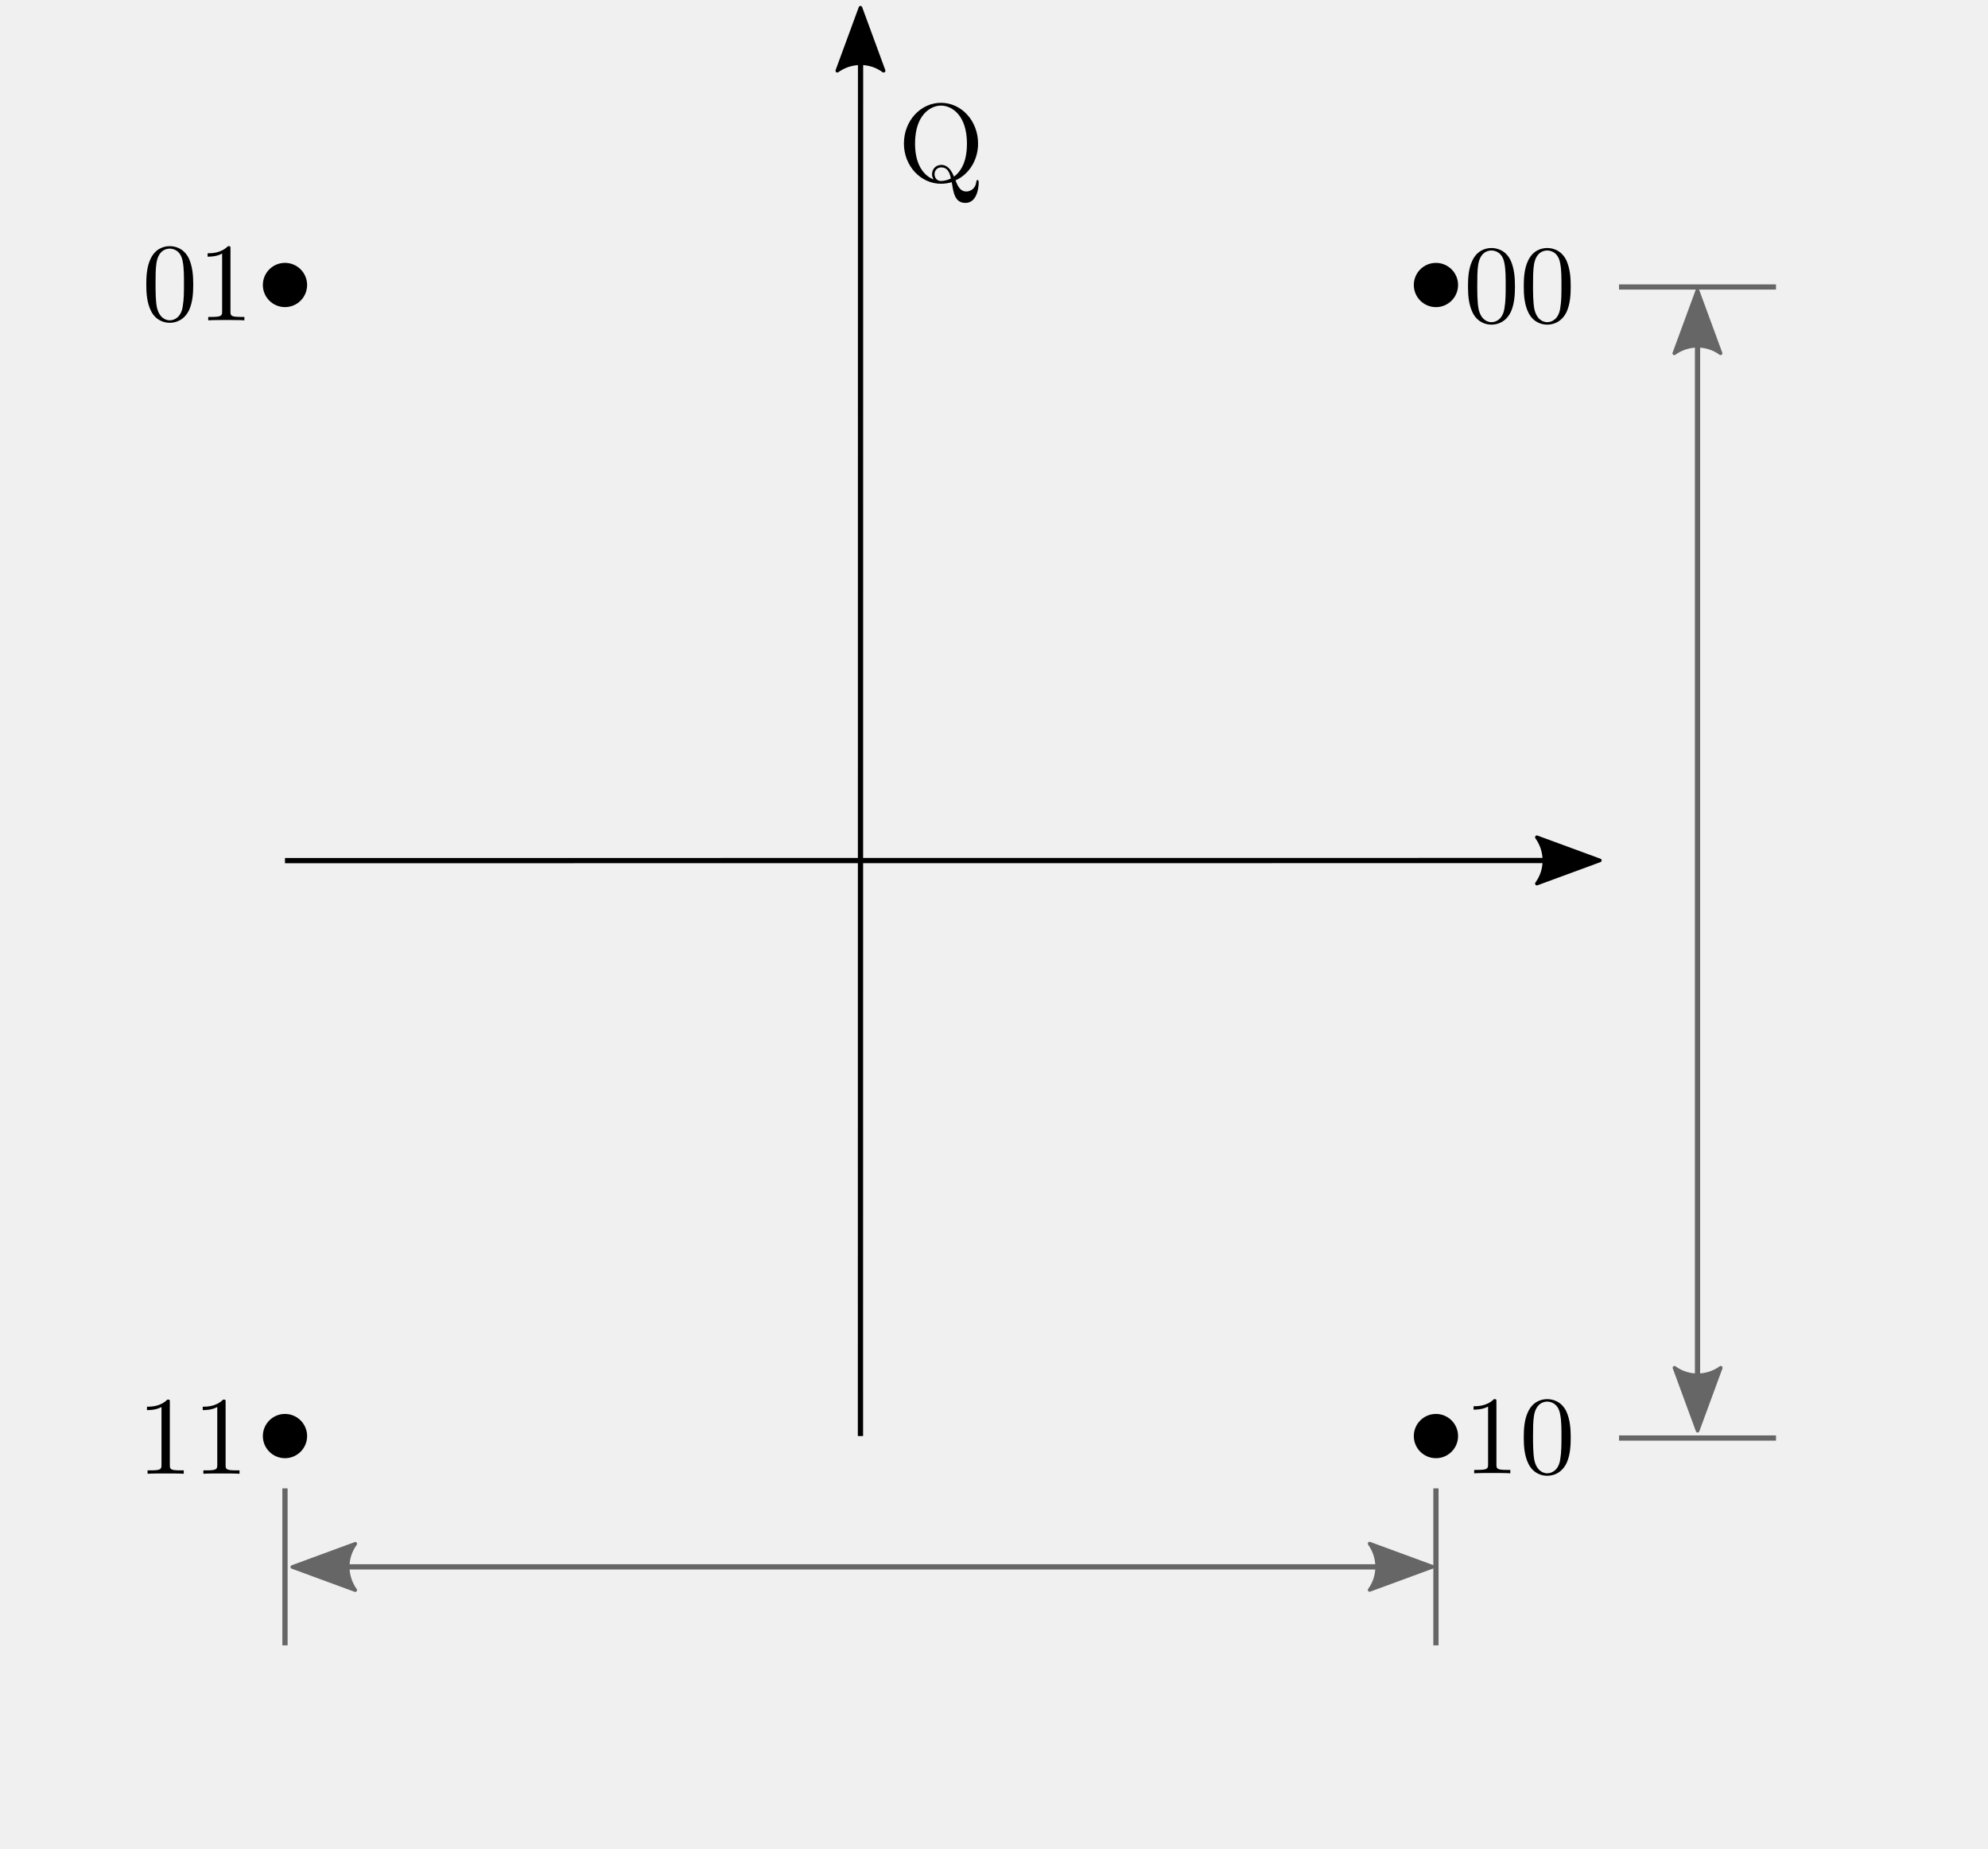
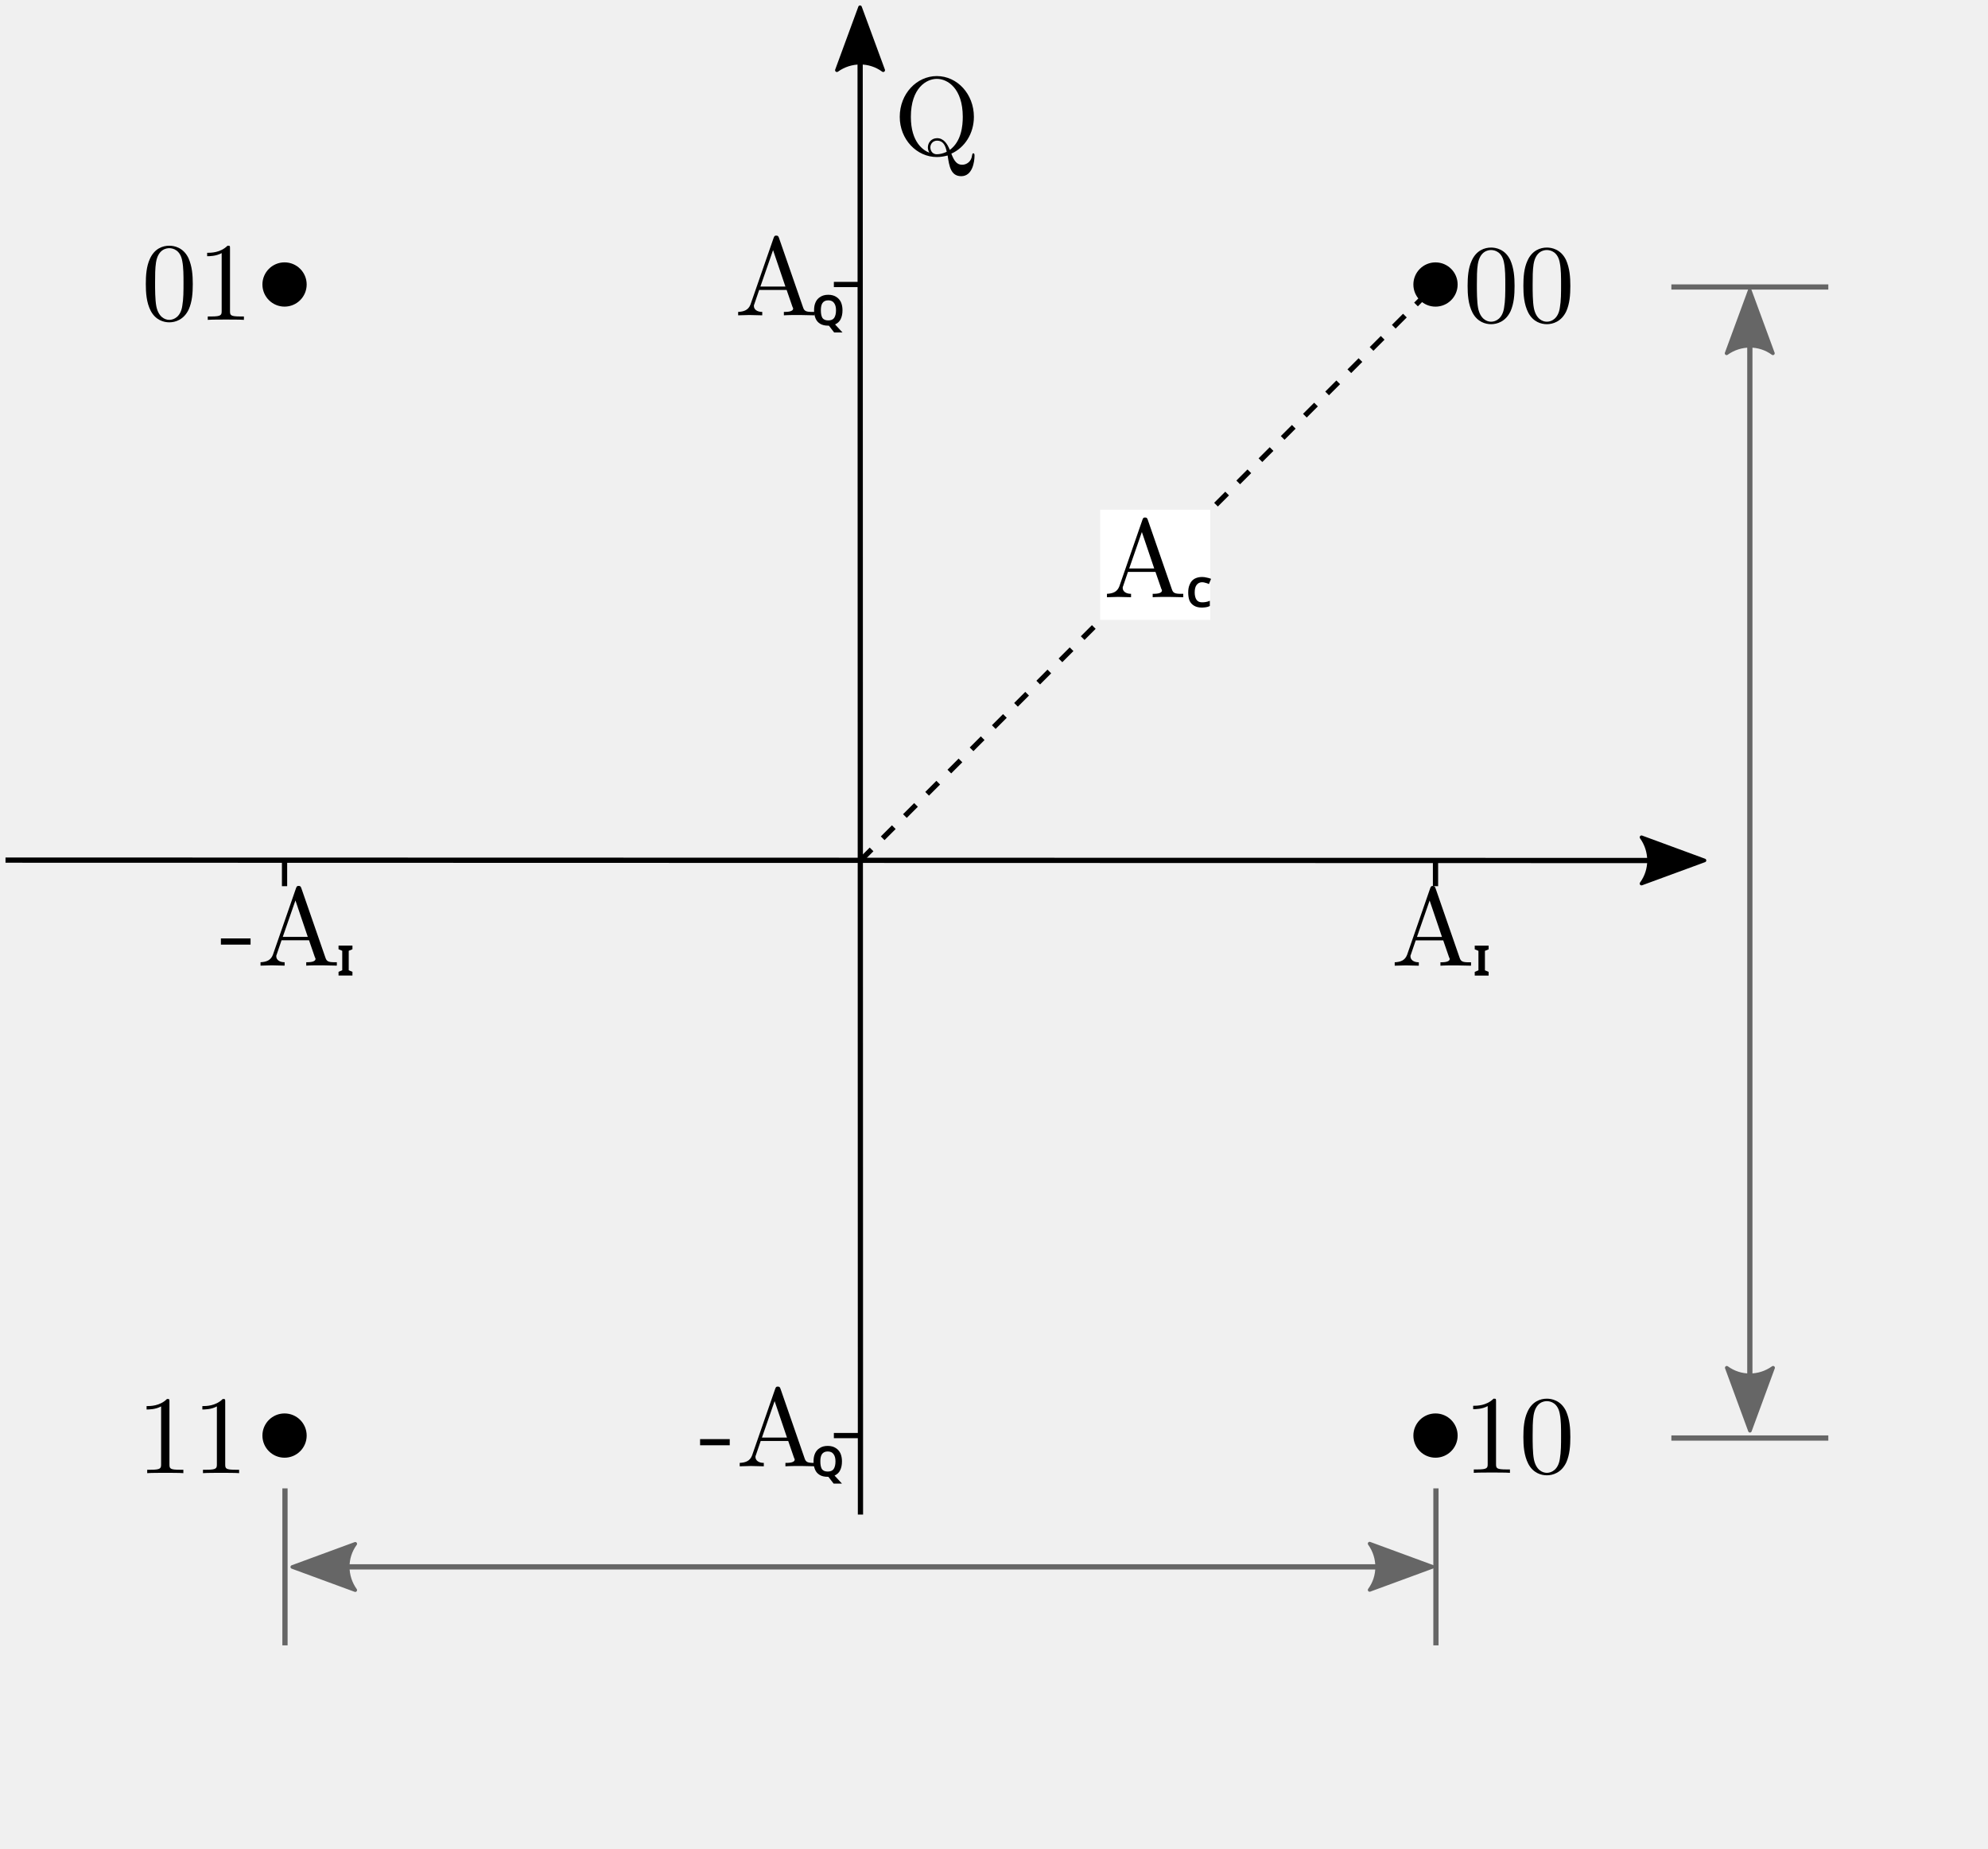
<svg xmlns="http://www.w3.org/2000/svg" width="100.54mm" height="93.462mm" viewBox="0 0 100.54 93.462" version="1.1" id="svg8">
  <defs id="defs2">
    <marker orient="auto" refY="0" refX="0" id="StopM" style="overflow:visible">
      <path id="path1748" d="M 0,5.65 V -5.65" style="fill:none;fill-opacity:0.75;fill-rule:evenodd;stroke:#000000;stroke-width:1pt;stroke-opacity:1" transform="scale(0.4)" />
    </marker>
    <marker orient="auto" refY="0" refX="0" id="Arrow2Lstart" style="overflow:visible">
      <path id="path957" style="fill:#666666;fill-opacity:1;fill-rule:evenodd;stroke:#666666;stroke-width:0.625;stroke-linejoin:round;stroke-opacity:1" d="M 8.719,4.034 -2.207,0.016 8.719,-4.002 c -1.745,2.372 -1.735,5.617 -6e-7,8.035 z" transform="matrix(1.1,0,0,1.1,1.1,0)" />
    </marker>
    <marker style="overflow:visible" id="marker1922" refX="0" refY="0" orient="auto">
      <path transform="matrix(-1.1,0,0,-1.1,-1.1,0)" d="M 8.719,4.034 -2.207,0.016 8.719,-4.002 c -1.745,2.372 -1.735,5.617 -6e-7,8.035 z" style="fill:#666666;fill-opacity:1;fill-rule:evenodd;stroke:#666666;stroke-width:0.625;stroke-linejoin:round;stroke-opacity:1" id="path1920" />
    </marker>
    <marker orient="auto" refY="0" refX="0" id="Arrow2Lend" style="overflow:visible">
      <path id="path960" style="fill:#000000;fill-opacity:1;fill-rule:evenodd;stroke:#000000;stroke-width:0.625;stroke-linejoin:round;stroke-opacity:1" d="M 8.719,4.034 -2.207,0.016 8.719,-4.002 c -1.745,2.372 -1.735,5.617 -6e-7,8.035 z" transform="matrix(-1.1,0,0,-1.1,-1.1,0)" />
-     </marker>
-     <marker orient="auto" refY="0" refX="0" id="Arrow2Lend-0" style="overflow:visible">
-       <path id="path960-5" style="fill:#000000;fill-opacity:1;fill-rule:evenodd;stroke:#000000;stroke-width:0.625;stroke-linejoin:round;stroke-opacity:1" d="M 8.719,4.034 -2.207,0.016 8.719,-4.002 c -1.745,2.372 -1.735,5.617 -6e-7,8.035 z" transform="matrix(-1.1,0,0,-1.1,-1.1,0)" />
    </marker>
    <marker orient="auto" refY="0" refX="0" id="StopM-3" style="overflow:visible">
      <path id="path1748-5" d="M 0,5.65 V -5.65" style="fill:none;fill-opacity:0.75;fill-rule:evenodd;stroke:#000000;stroke-width:1pt;stroke-opacity:1" transform="scale(0.4)" />
    </marker>
    <marker orient="auto" refY="0" refX="0" id="marker1924" style="overflow:visible">
      <path id="path1922" d="M 0,5.65 V -5.65" style="fill:none;fill-opacity:0.75;fill-rule:evenodd;stroke:#000000;stroke-width:1pt;stroke-opacity:1" transform="scale(0.4)" />
    </marker>
    <marker orient="auto" refY="0" refX="0" id="StopM-3-0" style="overflow:visible">
      <path id="path1748-5-7" d="M 0,5.65 V -5.65" style="fill:none;fill-opacity:0.75;fill-rule:evenodd;stroke:#000000;stroke-width:1pt;stroke-opacity:1" transform="scale(0.4)" />
    </marker>
    <marker orient="auto" refY="0" refX="0" id="marker8341" style="overflow:visible">
      <path id="path8339" d="M 0,5.65 V -5.65" style="fill:none;fill-opacity:0.75;fill-rule:evenodd;stroke:#000000;stroke-width:1pt;stroke-opacity:1" transform="scale(0.4)" />
    </marker>
    <marker orient="auto" refY="0" refX="0" id="StopM-4" style="overflow:visible">
      <path id="path1748-3" d="M 0,5.65 V -5.65" style="fill:none;fill-opacity:0.75;fill-rule:evenodd;stroke:#000000;stroke-width:1pt;stroke-opacity:1" transform="scale(0.4)" />
    </marker>
    <marker orient="auto" refY="0" refX="0" id="marker8348" style="overflow:visible">
      <path id="path8346" d="M 0,5.65 V -5.65" style="fill:none;fill-opacity:0.75;fill-rule:evenodd;stroke:#000000;stroke-width:1pt;stroke-opacity:1" transform="scale(0.4)" />
    </marker>
    <marker orient="auto" refY="0" refX="0" id="Arrow2Lstart-2" style="overflow:visible">
      <path id="path957-9" style="fill:#666666;fill-opacity:1;fill-rule:evenodd;stroke:#666666;stroke-width:0.625;stroke-linejoin:round;stroke-opacity:1" d="M 8.719,4.034 -2.207,0.016 8.719,-4.002 c -1.745,2.372 -1.735,5.617 -6e-7,8.035 z" transform="matrix(1.1,0,0,1.1,1.1,0)" />
    </marker>
    <marker style="overflow:visible" id="marker1922-6" refX="0" refY="0" orient="auto">
      <path transform="matrix(-1.1,0,0,-1.1,-1.1,0)" d="M 8.719,4.034 -2.207,0.016 8.719,-4.002 c -1.745,2.372 -1.735,5.617 -6e-7,8.035 z" style="fill:#666666;fill-opacity:1;fill-rule:evenodd;stroke:#666666;stroke-width:0.625;stroke-linejoin:round;stroke-opacity:1" id="path1920-3" />
    </marker>
+     <marker orient="auto" refY="0" refX="0" id="Arrow2Lend-4" style="overflow:visible">
+       <path id="path960-9" style="fill:#000000;fill-opacity:1;fill-rule:evenodd;stroke:#000000;stroke-width:0.625;stroke-linejoin:round;stroke-opacity:1" d="M 8.719,4.034 -2.207,0.016 8.719,-4.002 c -1.745,2.372 -1.735,5.617 -6e-7,8.035 z" transform="matrix(-1.1,0,0,-1.1,-1.1,0)" />
+     </marker>
+     <marker orient="auto" refY="0" refX="0" id="Arrow2Lend-0-3" style="overflow:visible">
+       <path id="path960-5-3" style="fill:#000000;fill-opacity:1;fill-rule:evenodd;stroke:#000000;stroke-width:0.625;stroke-linejoin:round;stroke-opacity:1" d="M 8.719,4.034 -2.207,0.016 8.719,-4.002 c -1.745,2.372 -1.735,5.617 -6e-7,8.035 z" transform="matrix(-1.1,0,0,-1.1,-1.1,0)" />
+     </marker>
+     <marker orient="auto" refY="0" refX="0" id="Arrow2Lend-40" style="overflow:visible">
+       <path id="path960-3" style="fill:#000000;fill-opacity:1;fill-rule:evenodd;stroke:#000000;stroke-width:0.625;stroke-linejoin:round;stroke-opacity:1" d="M 8.719,4.034 -2.207,0.016 8.719,-4.002 c -1.745,2.372 -1.735,5.617 -6e-7,8.035 z" transform="matrix(-1.1,0,0,-1.1,-1.1,0)" />
+     </marker>
+     <marker orient="auto" refY="0" refX="0" id="Arrow2Lend-0" style="overflow:visible">
+       <path id="path960-5" style="fill:#000000;fill-opacity:1;fill-rule:evenodd;stroke:#000000;stroke-width:0.625;stroke-linejoin:round;stroke-opacity:1" d="M 8.719,4.034 -2.207,0.016 8.719,-4.002 c -1.745,2.372 -1.735,5.617 -6e-7,8.035 z" transform="matrix(-1.1,0,0,-1.1,-1.1,0)" />
+     </marker>
  </defs>
  <g id="layer1" transform="translate(-54.37954,-97.37954)">
-     <g id="g1806" transform="translate(1.322916,1.4367316e-6)">
-       <path id="path935" d="m 67.469,140.9 c 22.049,-0.002 44.097,-0.003 66.146,-0.005" style="fill:none;stroke:#000000;stroke-width:0.265;stroke-linecap:butt;stroke-linejoin:miter;stroke-miterlimit:4;stroke-dasharray:none;stroke-opacity:1;marker-end:url(#Arrow2Lend)" />
-       <path id="path935-6" d="m 96.573,170 c 0.002,-23.959 0.003,-47.919 0.005,-71.877" style="fill:none;stroke:#000000;stroke-width:0.265;stroke-linecap:butt;stroke-linejoin:miter;stroke-miterlimit:4;stroke-dasharray:none;stroke-opacity:1;marker-end:url(#Arrow2Lend-0)" />
-     </g>
    <flowRoot xml:space="preserve" id="flowRoot1880" style="font-style:normal;font-variant:normal;font-weight:normal;font-stretch:normal;font-size:192px;line-height:1.25;font-family:Calibri;-inkscape-font-specification:'Calibri, Normal';font-variant-ligatures:normal;font-variant-caps:normal;font-variant-numeric:normal;font-feature-settings:normal;text-align:start;letter-spacing:0px;word-spacing:0px;writing-mode:lr-tb;text-anchor:start;fill:#000000;fill-opacity:1;stroke:none" transform="matrix(0.2645833,0,0,0.2645833,54.37954,97.37954)">
      <flowRegion id="flowRegion1882" style="font-style:normal;font-variant:normal;font-weight:normal;font-stretch:normal;font-size:192px;font-family:Calibri;-inkscape-font-specification:'Calibri, Normal';font-variant-ligatures:normal;font-variant-caps:normal;font-variant-numeric:normal;font-feature-settings:normal;text-align:start;writing-mode:lr-tb;text-anchor:start">
        <rect id="rect1884" width="190" height="390" x="-315.529" y="-65.529" style="font-style:normal;font-variant:normal;font-weight:normal;font-stretch:normal;font-size:192px;font-family:Calibri;-inkscape-font-specification:'Calibri, Normal';font-variant-ligatures:normal;font-variant-caps:normal;font-variant-numeric:normal;font-feature-settings:normal;text-align:start;writing-mode:lr-tb;text-anchor:start" />
      </flowRegion>
      <flowPara id="flowPara1888" />
    </flowRoot>
    <flowRoot xml:space="preserve" id="flowRoot1890" style="font-style:normal;font-weight:normal;font-size:40px;line-height:1.25;font-family:sans-serif;letter-spacing:0px;word-spacing:0px;fill:#000000;fill-opacity:0;stroke:none" transform="matrix(0.2645833,0,0,0.2645833,54.37954,97.37954)">
      <flowRegion id="flowRegion1892" style="fill:#000000;fill-opacity:0">
        <rect id="rect1894" width="140" height="160" x="-265.529" y="-105.529" style="fill:#000000;fill-opacity:0" />
      </flowRegion>
      <flowPara id="flowPara1896" />
    </flowRoot>
-     <path style="fill:#666666;stroke:#666666;stroke-width:0.265px;stroke-linecap:butt;stroke-linejoin:miter;stroke-opacity:1;marker-start:url(#Arrow2Lstart);marker-end:url(#marker1922)" d="m 140.229,112.413 c 0,18.989 0,37.977 0,56.966" id="path1910" />
-     <flowRoot xml:space="preserve" id="flowRoot2178" style="font-style:normal;font-variant:normal;font-weight:normal;font-stretch:normal;font-size:26.667px;line-height:1.25;font-family:'Cambria Math';-inkscape-font-specification:'Cambria Math, Normal';font-variant-ligatures:normal;font-variant-caps:normal;font-variant-numeric:normal;font-feature-settings:normal;text-align:start;letter-spacing:0px;word-spacing:0px;writing-mode:lr-tb;text-anchor:start;fill:#000000;fill-opacity:1;stroke:none" transform="matrix(0.2645833,0,0,0.2645833,51.30037,97.67268)">
+     <path style="fill:#666666;stroke:#666666;stroke-width:0.265px;stroke-linecap:butt;stroke-linejoin:miter;stroke-opacity:1;marker-start:url(#Arrow2Lstart);marker-end:url(#marker1922)" d="m 142.875,112.413 c 0,18.989 0,37.977 0,56.966" id="path1910" />
+     <flowRoot xml:space="preserve" id="flowRoot2178" style="font-style:normal;font-variant:normal;font-weight:normal;font-stretch:normal;font-size:26.667px;line-height:1.25;font-family:'Cambria Math';-inkscape-font-specification:'Cambria Math, Normal';font-variant-ligatures:normal;font-variant-caps:normal;font-variant-numeric:normal;font-feature-settings:normal;text-align:start;letter-spacing:0px;word-spacing:0px;writing-mode:lr-tb;text-anchor:start;fill:#000000;fill-opacity:1;stroke:none" transform="matrix(0.2645833,0,0,0.2645833,53.9462,97.67269)">
      <flowRegion id="flowRegion2180" style="font-style:normal;font-variant:normal;font-weight:normal;font-stretch:normal;font-size:26.667px;font-family:'Cambria Math';-inkscape-font-specification:'Cambria Math, Normal';font-variant-ligatures:normal;font-variant-caps:normal;font-variant-numeric:normal;font-feature-settings:normal;text-align:start;writing-mode:lr-tb;text-anchor:start">
        <rect id="rect2182" width="60" height="50" x="344.471" y="144.471" style="font-style:normal;font-variant:normal;font-weight:normal;font-stretch:normal;font-size:26.667px;font-family:'Cambria Math';-inkscape-font-specification:'Cambria Math, Normal';font-variant-ligatures:normal;font-variant-caps:normal;font-variant-numeric:normal;font-feature-settings:normal;text-align:start;writing-mode:lr-tb;text-anchor:start" />
      </flowRegion>
      <flowPara id="flowPara2184" style="font-style:normal;font-variant:normal;font-weight:normal;font-stretch:normal;font-size:26.667px;font-family:'Cambria Math';-inkscape-font-specification:'Cambria Math, Normal';font-variant-ligatures:normal;font-variant-caps:normal;font-variant-numeric:normal;font-feature-settings:normal;text-align:start;writing-mode:lr-tb;text-anchor:start">2A</flowPara>
    </flowRoot>
-     <path style="fill:#666666;stroke:#666666;stroke-width:0.265;stroke-linecap:butt;stroke-linejoin:miter;stroke-miterlimit:4;stroke-dasharray:none;stroke-opacity:1" d="m 136.26,111.892 c 2.646,0 5.292,1e-5 7.938,1e-5" id="path1548" />
-     <path style="fill:#666666;stroke:#666666;stroke-width:0.265;stroke-linecap:butt;stroke-linejoin:miter;stroke-miterlimit:4;stroke-dasharray:none;stroke-opacity:1" d="m 136.26,170.1 c 2.646,0 5.292,1e-5 7.938,1e-5" id="path1548-9" />
-     <circle style="fill:#000000;fill-opacity:1;fill-rule:nonzero;stroke:none;stroke-width:0.149;stroke-linecap:butt;stroke-linejoin:round;stroke-miterlimit:4;stroke-dasharray:none;stroke-opacity:1;paint-order:markers fill stroke" id="path1753-6" cx="127" cy="111.792" r="1.119" />
-     <circle style="fill:#000000;fill-opacity:1;fill-rule:nonzero;stroke:none;stroke-width:0.149;stroke-linecap:butt;stroke-linejoin:round;stroke-miterlimit:4;stroke-dasharray:none;stroke-opacity:1;paint-order:markers fill stroke" id="path1753-7" cx="127" cy="170" r="1.119" />
-     <circle r="1.119" cy="111.791" cx="68.792" id="path1753" style="fill:#000000;fill-opacity:1;fill-rule:nonzero;stroke:none;stroke-width:0.149;stroke-linecap:butt;stroke-linejoin:round;stroke-miterlimit:4;stroke-dasharray:none;stroke-opacity:1;paint-order:markers fill stroke" />
-     <circle r="1.119" cy="170" cx="68.792" id="path1753-9" style="fill:#000000;fill-opacity:1;fill-rule:nonzero;stroke:none;stroke-width:0.149;stroke-linecap:butt;stroke-linejoin:round;stroke-miterlimit:4;stroke-dasharray:none;stroke-opacity:1;paint-order:markers fill stroke" />
-     <text xml:space="preserve" style="font-style:normal;font-variant:normal;font-weight:normal;font-stretch:normal;font-size:5.644px;line-height:1.25;font-family:'Cambria Math';-inkscape-font-specification:'Cambria Math, Normal';font-variant-ligatures:normal;font-variant-caps:normal;font-variant-numeric:normal;font-feature-settings:normal;text-align:start;letter-spacing:0px;word-spacing:0px;writing-mode:lr-tb;text-anchor:start;fill:#000000;fill-opacity:1;stroke:none;stroke-width:0.265" x="61.557" y="113.578" id="text1834">
-       <tspan id="tspan1832" x="61.557" y="113.578" style="font-style:normal;font-variant:normal;font-weight:normal;font-stretch:normal;font-size:5.644px;font-family:'Cambria Math';-inkscape-font-specification:'Cambria Math, Normal';font-variant-ligatures:normal;font-variant-caps:normal;font-variant-numeric:normal;font-feature-settings:normal;text-align:start;writing-mode:lr-tb;text-anchor:start;stroke-width:0.265">01</tspan>
-     </text>
-     <text xml:space="preserve" style="font-style:normal;font-variant:normal;font-weight:normal;font-stretch:normal;font-size:5.644px;line-height:1.25;font-family:'Cambria Math';-inkscape-font-specification:'Cambria Math, Normal';font-variant-ligatures:normal;font-variant-caps:normal;font-variant-numeric:normal;font-feature-settings:normal;text-align:start;letter-spacing:0px;word-spacing:0px;writing-mode:lr-tb;text-anchor:start;fill:#000000;fill-opacity:1;stroke:none;stroke-width:0.265" x="128.403" y="113.673" id="text1834-3">
-       <tspan id="tspan1832-6" x="128.403" y="113.673" style="font-style:normal;font-variant:normal;font-weight:normal;font-stretch:normal;font-size:5.644px;font-family:'Cambria Math';-inkscape-font-specification:'Cambria Math, Normal';font-variant-ligatures:normal;font-variant-caps:normal;font-variant-numeric:normal;font-feature-settings:normal;text-align:start;writing-mode:lr-tb;text-anchor:start;stroke-width:0.265">00</tspan>
-     </text>
-     <text xml:space="preserve" style="font-style:normal;font-variant:normal;font-weight:normal;font-stretch:normal;font-size:5.644px;line-height:1.25;font-family:'Cambria Math';-inkscape-font-specification:'Cambria Math, Normal';font-variant-ligatures:normal;font-variant-caps:normal;font-variant-numeric:normal;font-feature-settings:normal;text-align:start;letter-spacing:0px;word-spacing:0px;writing-mode:lr-tb;text-anchor:start;fill:#000000;fill-opacity:1;stroke:none;stroke-width:0.265" x="61.314" y="171.903" id="text1834-7">
-       <tspan id="tspan1832-4" x="61.314" y="171.903" style="font-style:normal;font-variant:normal;font-weight:normal;font-stretch:normal;font-size:5.644px;font-family:'Cambria Math';-inkscape-font-specification:'Cambria Math, Normal';font-variant-ligatures:normal;font-variant-caps:normal;font-variant-numeric:normal;font-feature-settings:normal;text-align:start;writing-mode:lr-tb;text-anchor:start;stroke-width:0.265">11</tspan>
-     </text>
-     <text xml:space="preserve" style="font-style:normal;font-variant:normal;font-weight:normal;font-stretch:normal;font-size:5.644px;line-height:1.25;font-family:'Cambria Math';-inkscape-font-specification:'Cambria Math, Normal';font-variant-ligatures:normal;font-variant-caps:normal;font-variant-numeric:normal;font-feature-settings:normal;text-align:start;letter-spacing:0px;word-spacing:0px;writing-mode:lr-tb;text-anchor:start;fill:#000000;fill-opacity:1;stroke:none;stroke-width:0.265" x="128.403" y="171.881" id="text1834-9">
-       <tspan id="tspan1832-8" x="128.403" y="171.881" style="font-style:normal;font-variant:normal;font-weight:normal;font-stretch:normal;font-size:5.644px;font-family:'Cambria Math';-inkscape-font-specification:'Cambria Math, Normal';font-variant-ligatures:normal;font-variant-caps:normal;font-variant-numeric:normal;font-feature-settings:normal;text-align:start;writing-mode:lr-tb;text-anchor:start;stroke-width:0.265">10</tspan>
-     </text>
-     <flowRoot xml:space="preserve" id="flowRoot870" style="font-style:normal;font-variant:normal;font-weight:normal;font-stretch:normal;font-size:21.333px;line-height:1.25;font-family:'Cambria Math';-inkscape-font-specification:'Cambria Math, Normal';font-variant-ligatures:normal;font-variant-caps:normal;font-variant-numeric:normal;font-feature-settings:normal;text-align:start;letter-spacing:0px;word-spacing:0px;writing-mode:lr-tb;text-anchor:start;fill:#000000;fill-opacity:1;stroke:none" transform="matrix(0.2645833,0,0,0.2645833,37.40467,113.6922)">
-       <flowRegion id="flowRegion872" style="font-style:normal;font-variant:normal;font-weight:normal;font-stretch:normal;font-size:21.333px;font-family:'Cambria Math';-inkscape-font-specification:'Cambria Math, Normal';font-variant-ligatures:normal;font-variant-caps:normal;font-variant-numeric:normal;font-feature-settings:normal;text-align:start;writing-mode:lr-tb;text-anchor:start">
-         <rect id="rect874" width="85" height="65" x="329.471" y="104.471" style="font-style:normal;font-variant:normal;font-weight:normal;font-stretch:normal;font-size:21.333px;font-family:'Cambria Math';-inkscape-font-specification:'Cambria Math, Normal';font-variant-ligatures:normal;font-variant-caps:normal;font-variant-numeric:normal;font-feature-settings:normal;text-align:start;writing-mode:lr-tb;text-anchor:start" />
-       </flowRegion>
-       <flowPara id="flowPara876" style="font-style:normal;font-variant:normal;font-weight:normal;font-stretch:normal;font-size:21.333px;font-family:'Cambria Math';-inkscape-font-specification:'Cambria Math, Normal';font-variant-ligatures:normal;font-variant-caps:normal;font-variant-numeric:normal;font-feature-settings:normal;text-align:start;writing-mode:lr-tb;text-anchor:start">I</flowPara>
-     </flowRoot>
+     <path style="fill:#666666;stroke:#666666;stroke-width:0.265;stroke-linecap:butt;stroke-linejoin:miter;stroke-miterlimit:4;stroke-dasharray:none;stroke-opacity:1" d="m 138.906,111.892 c 2.646,0 5.292,1e-5 7.938,1e-5" id="path1548" />
+     <path style="fill:#666666;stroke:#666666;stroke-width:0.265;stroke-linecap:butt;stroke-linejoin:miter;stroke-miterlimit:4;stroke-dasharray:none;stroke-opacity:1" d="m 138.906,170.1 c 2.646,0 5.292,1e-5 7.938,1e-5" id="path1548-9" />
    <path style="fill:#666666;stroke:#666666;stroke-width:0.265px;stroke-linecap:butt;stroke-linejoin:miter;stroke-opacity:1;marker-start:url(#Arrow2Lstart-2);marker-end:url(#marker1922-6)" d="m 126.479,176.615 c -18.989,0 -37.977,0 -56.966,0" id="path1910-2" />
    <flowRoot xml:space="preserve" id="flowRoot2178-5" style="font-style:normal;font-variant:normal;font-weight:normal;font-stretch:normal;font-size:26.667px;line-height:1.25;font-family:'Cambria Math';-inkscape-font-specification:'Cambria Math, Normal';font-variant-ligatures:normal;font-variant-caps:normal;font-variant-numeric:normal;font-feature-settings:normal;text-align:start;letter-spacing:0px;word-spacing:0px;writing-mode:lr-tb;text-anchor:start;fill:#000000;fill-opacity:1;stroke:none" transform="matrix(0.2645833,0,0,0.2645833,2.401324,138.009)">
      <flowRegion id="flowRegion2180-4" style="font-style:normal;font-variant:normal;font-weight:normal;font-stretch:normal;font-size:26.667px;font-family:'Cambria Math';-inkscape-font-specification:'Cambria Math, Normal';font-variant-ligatures:normal;font-variant-caps:normal;font-variant-numeric:normal;font-feature-settings:normal;text-align:start;writing-mode:lr-tb;text-anchor:start;fill:#000000">
        <rect id="rect2182-1" width="60" height="50" x="344.471" y="144.471" style="font-style:normal;font-variant:normal;font-weight:normal;font-stretch:normal;font-size:26.667px;font-family:'Cambria Math';-inkscape-font-specification:'Cambria Math, Normal';font-variant-ligatures:normal;font-variant-caps:normal;font-variant-numeric:normal;font-feature-settings:normal;text-align:start;writing-mode:lr-tb;text-anchor:start;fill:#000000" />
      </flowRegion>
      <flowPara id="flowPara2184-1" style="font-style:normal;font-variant:normal;font-weight:normal;font-stretch:normal;font-size:26.667px;font-family:'Cambria Math';-inkscape-font-specification:'Cambria Math, Normal';font-variant-ligatures:normal;font-variant-caps:normal;font-variant-numeric:normal;font-feature-settings:normal;text-align:start;writing-mode:lr-tb;text-anchor:start;fill:#000000">2A</flowPara>
    </flowRoot>
    <path style="fill:#666666;stroke:#666666;stroke-width:0.265;stroke-linecap:butt;stroke-linejoin:miter;stroke-miterlimit:4;stroke-dasharray:none;stroke-opacity:1" d="m 127,172.646 c 0,2.646 -1e-5,5.292 -1e-5,7.938" id="path1548-1" />
    <path style="fill:#666666;stroke:#666666;stroke-width:0.265;stroke-linecap:butt;stroke-linejoin:miter;stroke-miterlimit:4;stroke-dasharray:none;stroke-opacity:1" d="m 68.792,172.646 c -3e-6,2.646 -7e-6,5.292 -1e-5,7.938" id="path1548-9-9" />
-     <text xml:space="preserve" style="font-style:normal;font-variant:normal;font-weight:normal;font-stretch:normal;font-size:5.644px;line-height:1.25;font-family:'Cambria Math';-inkscape-font-specification:'Cambria Math, Normal';font-variant-ligatures:normal;font-variant-caps:normal;font-variant-numeric:normal;font-feature-settings:normal;text-align:start;letter-spacing:0px;word-spacing:0px;writing-mode:lr-tb;text-anchor:start;fill:#000000;fill-opacity:1;stroke:none;stroke-width:0.265" x="99.782" y="106.544" id="text868">
-       <tspan id="tspan866" x="99.782" y="106.544" style="font-style:normal;font-variant:normal;font-weight:normal;font-stretch:normal;font-size:5.644px;font-family:'Cambria Math';-inkscape-font-specification:'Cambria Math, Normal';font-variant-ligatures:normal;font-variant-caps:normal;font-variant-numeric:normal;font-feature-settings:normal;text-align:start;writing-mode:lr-tb;text-anchor:start;stroke-width:0.265">Q</tspan>
+     <g id="g1806" transform="translate(1.301074,-0.02539872)">
+       <path id="path935" d="m 53.357,140.9 c 28.524,0.007 57.048,0.014 85.571,0.021" style="fill:none;stroke:#000000;stroke-width:0.265;stroke-linecap:butt;stroke-linejoin:miter;stroke-miterlimit:4;stroke-dasharray:none;stroke-opacity:1;marker-end:url(#Arrow2Lend-40)" />
+       <path id="path935-6" d="m 96.595,173.994 c -0.006,-25.291 -0.011,-50.581 -0.017,-75.872" style="fill:none;stroke:#000000;stroke-width:0.265;stroke-linecap:butt;stroke-linejoin:miter;stroke-miterlimit:4;stroke-dasharray:none;stroke-opacity:1;marker-end:url(#Arrow2Lend-0)" />
+     </g>
+     <circle style="fill:#000000;fill-opacity:1;fill-rule:nonzero;stroke:none;stroke-width:0.149;stroke-linecap:butt;stroke-linejoin:round;stroke-miterlimit:4;stroke-dasharray:none;stroke-opacity:1;paint-order:markers fill stroke" id="path1753-6" cx="126.978" cy="111.767" r="1.119" />
+     <circle style="fill:#000000;fill-opacity:1;fill-rule:nonzero;stroke:none;stroke-width:0.149;stroke-linecap:butt;stroke-linejoin:round;stroke-miterlimit:4;stroke-dasharray:none;stroke-opacity:1;paint-order:markers fill stroke" id="path1753-7" cx="126.978" cy="169.975" r="1.119" />
+     <circle r="1.119" cy="111.766" cx="68.77" id="path1753" style="fill:#000000;fill-opacity:1;fill-rule:nonzero;stroke:none;stroke-width:0.149;stroke-linecap:butt;stroke-linejoin:round;stroke-miterlimit:4;stroke-dasharray:none;stroke-opacity:1;paint-order:markers fill stroke" />
+     <circle r="1.119" cy="169.975" cx="68.77" id="path1753-9" style="fill:#000000;fill-opacity:1;fill-rule:nonzero;stroke:none;stroke-width:0.149;stroke-linecap:butt;stroke-linejoin:round;stroke-miterlimit:4;stroke-dasharray:none;stroke-opacity:1;paint-order:markers fill stroke" />
+     <text xml:space="preserve" style="font-style:normal;font-variant:normal;font-weight:normal;font-stretch:normal;font-size:5.644px;line-height:1.25;font-family:'Cambria Math';-inkscape-font-specification:'Cambria Math, Normal';font-variant-ligatures:normal;font-variant-caps:normal;font-variant-numeric:normal;font-feature-settings:normal;text-align:start;letter-spacing:0px;word-spacing:0px;writing-mode:lr-tb;text-anchor:start;fill:#000000;fill-opacity:1;stroke:none;stroke-width:0.265" x="61.536" y="113.553" id="text1834">
+       <tspan id="tspan1832" x="61.536" y="113.553" style="font-style:normal;font-variant:normal;font-weight:normal;font-stretch:normal;font-size:5.644px;font-family:'Cambria Math';-inkscape-font-specification:'Cambria Math, Normal';font-variant-ligatures:normal;font-variant-caps:normal;font-variant-numeric:normal;font-feature-settings:normal;text-align:start;writing-mode:lr-tb;text-anchor:start;stroke-width:0.265">01</tspan>
    </text>
+     <text xml:space="preserve" style="font-style:normal;font-variant:normal;font-weight:normal;font-stretch:normal;font-size:5.644px;line-height:1.25;font-family:'Cambria Math';-inkscape-font-specification:'Cambria Math, Normal';font-variant-ligatures:normal;font-variant-caps:normal;font-variant-numeric:normal;font-feature-settings:normal;text-align:start;letter-spacing:0px;word-spacing:0px;writing-mode:lr-tb;text-anchor:start;fill:#000000;fill-opacity:1;stroke:none;stroke-width:0.265" x="128.381" y="113.648" id="text1834-3">
+       <tspan id="tspan1832-6" x="128.381" y="113.648" style="font-style:normal;font-variant:normal;font-weight:normal;font-stretch:normal;font-size:5.644px;font-family:'Cambria Math';-inkscape-font-specification:'Cambria Math, Normal';font-variant-ligatures:normal;font-variant-caps:normal;font-variant-numeric:normal;font-feature-settings:normal;text-align:start;writing-mode:lr-tb;text-anchor:start;stroke-width:0.265">00</tspan>
+     </text>
+     <text xml:space="preserve" style="font-style:normal;font-variant:normal;font-weight:normal;font-stretch:normal;font-size:5.644px;line-height:1.25;font-family:'Cambria Math';-inkscape-font-specification:'Cambria Math, Normal';font-variant-ligatures:normal;font-variant-caps:normal;font-variant-numeric:normal;font-feature-settings:normal;text-align:start;letter-spacing:0px;word-spacing:0px;writing-mode:lr-tb;text-anchor:start;fill:#000000;fill-opacity:1;stroke:none;stroke-width:0.265" x="61.292" y="171.878" id="text1834-7">
+       <tspan id="tspan1832-4" x="61.292" y="171.878" style="font-style:normal;font-variant:normal;font-weight:normal;font-stretch:normal;font-size:5.644px;font-family:'Cambria Math';-inkscape-font-specification:'Cambria Math, Normal';font-variant-ligatures:normal;font-variant-caps:normal;font-variant-numeric:normal;font-feature-settings:normal;text-align:start;writing-mode:lr-tb;text-anchor:start;stroke-width:0.265">11</tspan>
+     </text>
+     <text xml:space="preserve" style="font-style:normal;font-variant:normal;font-weight:normal;font-stretch:normal;font-size:5.644px;line-height:1.25;font-family:'Cambria Math';-inkscape-font-specification:'Cambria Math, Normal';font-variant-ligatures:normal;font-variant-caps:normal;font-variant-numeric:normal;font-feature-settings:normal;text-align:start;letter-spacing:0px;word-spacing:0px;writing-mode:lr-tb;text-anchor:start;fill:#000000;fill-opacity:1;stroke:none;stroke-width:0.265" x="128.381" y="171.856" id="text1834-9">
+       <tspan id="tspan1832-8" x="128.381" y="171.856" style="font-style:normal;font-variant:normal;font-weight:normal;font-stretch:normal;font-size:5.644px;font-family:'Cambria Math';-inkscape-font-specification:'Cambria Math, Normal';font-variant-ligatures:normal;font-variant-caps:normal;font-variant-numeric:normal;font-feature-settings:normal;text-align:start;writing-mode:lr-tb;text-anchor:start;stroke-width:0.265">10</tspan>
+     </text>
+     <text xml:space="preserve" style="font-style:normal;font-variant:normal;font-weight:normal;font-stretch:normal;font-size:5.644px;line-height:1.25;font-family:'Cambria Math';-inkscape-font-specification:'Cambria Math, Normal';font-variant-ligatures:normal;font-variant-caps:normal;font-variant-numeric:normal;font-feature-settings:normal;text-align:start;letter-spacing:0px;word-spacing:0px;writing-mode:lr-tb;text-anchor:start;fill:#000000;fill-opacity:1;stroke:none;stroke-width:0.265" x="99.571" y="105.192" id="text868">
+       <tspan id="tspan866" x="99.571" y="105.192" style="font-style:normal;font-variant:normal;font-weight:normal;font-stretch:normal;font-size:5.644px;font-family:'Cambria Math';-inkscape-font-specification:'Cambria Math, Normal';font-variant-ligatures:normal;font-variant-caps:normal;font-variant-numeric:normal;font-feature-settings:normal;text-align:start;writing-mode:lr-tb;text-anchor:start;stroke-width:0.265">Q</tspan>
+     </text>
+     <flowRoot xml:space="preserve" id="flowRoot870" style="font-style:normal;font-variant:normal;font-weight:normal;font-stretch:normal;font-size:21.333px;line-height:1.25;font-family:'Cambria Math';-inkscape-font-specification:'Cambria Math, Normal';font-variant-ligatures:normal;font-variant-caps:normal;font-variant-numeric:normal;font-feature-settings:normal;text-align:start;letter-spacing:0px;word-spacing:0px;writing-mode:lr-tb;text-anchor:start;fill:#000000;fill-opacity:1;stroke:none" transform="matrix(0.2645833,0,0,0.2645833,48.34413,112.7221)">
+       <flowRegion id="flowRegion872" style="font-style:normal;font-variant:normal;font-weight:normal;font-stretch:normal;font-size:21.333px;font-family:'Cambria Math';-inkscape-font-specification:'Cambria Math, Normal';font-variant-ligatures:normal;font-variant-caps:normal;font-variant-numeric:normal;font-feature-settings:normal;text-align:start;writing-mode:lr-tb;text-anchor:start">
+         <rect id="rect874" width="85" height="65" x="329.471" y="104.471" style="font-style:normal;font-variant:normal;font-weight:normal;font-stretch:normal;font-size:21.333px;font-family:'Cambria Math';-inkscape-font-specification:'Cambria Math, Normal';font-variant-ligatures:normal;font-variant-caps:normal;font-variant-numeric:normal;font-feature-settings:normal;text-align:start;writing-mode:lr-tb;text-anchor:start" />
+       </flowRegion>
+       <flowPara id="flowPara876" style="font-style:normal;font-variant:normal;font-weight:normal;font-stretch:normal;font-size:21.333px;font-family:'Cambria Math';-inkscape-font-specification:'Cambria Math, Normal';font-variant-ligatures:normal;font-variant-caps:normal;font-variant-numeric:normal;font-feature-settings:normal;text-align:start;writing-mode:lr-tb;text-anchor:start">I</flowPara>
+     </flowRoot>
+     <path style="fill:none;stroke:#000000;stroke-width:0.265px;stroke-linecap:butt;stroke-linejoin:miter;stroke-opacity:1" d="m 126.978,140.87 v 1.323 0 0" id="path886-7" />
+     <g id="g914-7" transform="translate(-6.366215,1.852449)">
+       <g id="g1021-3" transform="translate(-1.0646481e-8,-0.2716704)">
+         <text xml:space="preserve" style="font-style:normal;font-variant:normal;font-weight:normal;font-stretch:normal;font-size:5.644px;line-height:1.25;font-family:'Cambria Math';-inkscape-font-specification:'Cambria Math, Normal';font-variant-ligatures:normal;font-variant-caps:normal;font-variant-numeric:normal;font-feature-settings:normal;text-align:start;letter-spacing:0px;word-spacing:0px;writing-mode:lr-tb;text-anchor:start;fill:#000000;fill-opacity:1;stroke:none;stroke-width:0.265" x="131.093" y="144.629" id="text1834-3-3-0">
+           <tspan id="tspan1832-6-1-4" x="131.093" y="144.629" style="font-style:normal;font-variant:normal;font-weight:normal;font-stretch:normal;font-size:5.644px;font-family:'Cambria Math';-inkscape-font-specification:'Cambria Math, Normal';font-variant-ligatures:normal;font-variant-caps:normal;font-variant-numeric:normal;font-feature-settings:normal;text-align:start;writing-mode:lr-tb;text-anchor:start;stroke-width:0.265">A</tspan>
+         </text>
+         <text xml:space="preserve" style="font-style:normal;font-variant:normal;font-weight:bold;font-stretch:normal;font-size:2.117px;line-height:1.25;font-family:Calibri;-inkscape-font-specification:'Calibri, Bold';font-variant-ligatures:normal;font-variant-caps:normal;font-variant-numeric:normal;font-feature-settings:normal;text-align:start;letter-spacing:0px;word-spacing:0px;writing-mode:lr-tb;text-anchor:start;fill:#000000;fill-opacity:1;stroke:none;stroke-width:0.265" x="135.266" y="145.131" id="text908-1">
+           <tspan id="tspan906-0" x="135.266" y="145.131" style="font-style:normal;font-variant:normal;font-weight:bold;font-stretch:normal;font-size:2.117px;font-family:Calibri;-inkscape-font-specification:'Calibri, Bold';font-variant-ligatures:normal;font-variant-caps:normal;font-variant-numeric:normal;font-feature-settings:normal;text-align:start;writing-mode:lr-tb;text-anchor:start;stroke-width:0.265">I</tspan>
+         </text>
+         <path style="fill:none;stroke:#000000;stroke-width:0.265;stroke-linecap:butt;stroke-linejoin:miter;stroke-miterlimit:4;stroke-dasharray:0.795, 0.795;stroke-dashoffset:0;stroke-opacity:1" d="m 104.262,139.315 28.986,-29.01 0.071,-0.095" id="path1027-9" />
+         <g id="g1069-8" transform="translate(-5.826375,-9.606137)">
+           <rect style="fill:#ffffff;fill-opacity:1;fill-rule:nonzero;stroke:none;stroke-width:0.423;stroke-linecap:square;stroke-linejoin:miter;stroke-miterlimit:4;stroke-dasharray:1.268, 1.268;stroke-dashoffset:0;stroke-opacity:0.92;paint-order:markers fill stroke" id="rect1079-2" width="5.57" height="5.57" x="122.21" y="131.182" ry="1.546" rx="0" />
+           <g style="fill:#000000;fill-opacity:1" transform="translate(2.527241,11.75408)" id="g1057-9">
+             <text xml:space="preserve" style="font-style:normal;font-variant:normal;font-weight:normal;font-stretch:normal;font-size:5.644px;line-height:1.25;font-family:'Cambria Math';-inkscape-font-specification:'Cambria Math, Normal';font-variant-ligatures:normal;font-variant-caps:normal;font-variant-numeric:normal;font-feature-settings:normal;text-align:start;letter-spacing:0px;word-spacing:0px;writing-mode:lr-tb;text-anchor:start;fill:#000000;fill-opacity:1;stroke:none;stroke-width:0.265" x="119.838" y="123.855" id="text1834-3-3-3-4">
+               <tspan id="tspan1832-6-1-1-8" x="119.838" y="123.855" style="font-style:normal;font-variant:normal;font-weight:normal;font-stretch:normal;font-size:5.644px;font-family:'Cambria Math';-inkscape-font-specification:'Cambria Math, Normal';font-variant-ligatures:normal;font-variant-caps:normal;font-variant-numeric:normal;font-feature-settings:normal;text-align:start;writing-mode:lr-tb;text-anchor:start;fill:#000000;fill-opacity:1;stroke-width:0.265">A</tspan>
+             </text>
+             <text xml:space="preserve" style="font-style:normal;font-variant:normal;font-weight:bold;font-stretch:normal;font-size:2.117px;line-height:1.25;font-family:Calibri;-inkscape-font-specification:'Calibri, Bold';font-variant-ligatures:normal;font-variant-caps:normal;font-variant-numeric:normal;font-feature-settings:normal;text-align:start;letter-spacing:0px;word-spacing:0px;writing-mode:lr-tb;text-anchor:start;fill:#000000;fill-opacity:1;stroke:none;stroke-width:0.265" x="124.01" y="124.356" id="text908-0-3">
+               <tspan id="tspan906-4-9" x="124.01" y="124.356" style="font-style:normal;font-variant:normal;font-weight:bold;font-stretch:normal;font-size:2.117px;font-family:Calibri;-inkscape-font-specification:'Calibri, Bold';font-variant-ligatures:normal;font-variant-caps:normal;font-variant-numeric:normal;font-feature-settings:normal;text-align:start;writing-mode:lr-tb;text-anchor:start;fill:#000000;fill-opacity:1;stroke-width:0.265">C</tspan>
+             </text>
+           </g>
+         </g>
+       </g>
+     </g>
+     <path style="fill:none;stroke:#000000;stroke-width:0.265px;stroke-linecap:butt;stroke-linejoin:miter;stroke-opacity:1" d="M 97.874,111.766 H 96.551" id="path916-1" />
+     <path style="fill:none;stroke:#000000;stroke-width:0.265px;stroke-linecap:butt;stroke-linejoin:miter;stroke-opacity:1" d="M 97.874,169.975 H 96.551" id="path918-9" />
+     <path style="fill:none;stroke:#000000;stroke-width:0.265px;stroke-linecap:butt;stroke-linejoin:miter;stroke-opacity:1" d="m 68.77,140.87 v 1.323" id="path928-0" />
+     <g id="g914-0-4" transform="translate(-8.777368,49.89605)">
+       <g id="g1005-0">
+         <text xml:space="preserve" style="font-style:normal;font-variant:normal;font-weight:normal;font-stretch:normal;font-size:5.644px;line-height:1.25;font-family:'Cambria Math';-inkscape-font-specification:'Cambria Math, Normal';font-variant-ligatures:normal;font-variant-caps:normal;font-variant-numeric:normal;font-feature-settings:normal;text-align:start;letter-spacing:0px;word-spacing:0px;writing-mode:lr-tb;text-anchor:start;fill:#000000;fill-opacity:1;stroke:none;stroke-width:0.265" x="98.499" y="121.634" id="text1834-3-3-1-3">
+           <tspan id="tspan1832-6-1-8-0" x="98.499" y="121.634" style="font-style:normal;font-variant:normal;font-weight:normal;font-stretch:normal;font-size:5.644px;font-family:'Cambria Math';-inkscape-font-specification:'Cambria Math, Normal';font-variant-ligatures:normal;font-variant-caps:normal;font-variant-numeric:normal;font-feature-settings:normal;text-align:start;writing-mode:lr-tb;text-anchor:start;stroke-width:0.265">-A</tspan>
+         </text>
+         <text xml:space="preserve" style="font-style:normal;font-variant:normal;font-weight:bold;font-stretch:normal;font-size:2.117px;line-height:1.25;font-family:Calibri;-inkscape-font-specification:'Calibri, Bold';font-variant-ligatures:normal;font-variant-caps:normal;font-variant-numeric:normal;font-feature-settings:normal;text-align:start;letter-spacing:0px;word-spacing:0px;writing-mode:lr-tb;text-anchor:start;fill:#000000;fill-opacity:1;stroke:none;stroke-width:0.265" x="104.177" y="122.148" id="text908-5-0">
+           <tspan id="tspan906-7-5" x="104.177" y="122.148" style="font-style:normal;font-variant:normal;font-weight:bold;font-stretch:normal;font-size:2.117px;font-family:Calibri;-inkscape-font-specification:'Calibri, Bold';font-variant-ligatures:normal;font-variant-caps:normal;font-variant-numeric:normal;font-feature-settings:normal;text-align:start;writing-mode:lr-tb;text-anchor:start;stroke-width:0.265">Q</tspan>
+         </text>
+       </g>
+     </g>
+     <g id="g914-4-3" transform="translate(-30.60455,-25.58095)">
+       <g id="g1015-8" transform="translate(3.260045,-8.72693)">
+         <text xml:space="preserve" style="font-style:normal;font-variant:normal;font-weight:normal;font-stretch:normal;font-size:5.644px;line-height:1.25;font-family:'Cambria Math';-inkscape-font-specification:'Cambria Math, Normal';font-variant-ligatures:normal;font-variant-caps:normal;font-variant-numeric:normal;font-feature-settings:normal;text-align:start;letter-spacing:0px;word-spacing:0px;writing-mode:lr-tb;text-anchor:start;fill:#000000;fill-opacity:1;stroke:none;stroke-width:0.265" x="118.867" y="147.629" id="text1834-3-3-8-7">
+           <tspan id="tspan1832-6-1-3-3" x="118.867" y="147.629" style="font-style:normal;font-variant:normal;font-weight:normal;font-stretch:normal;font-size:5.644px;font-family:'Cambria Math';-inkscape-font-specification:'Cambria Math, Normal';font-variant-ligatures:normal;font-variant-caps:normal;font-variant-numeric:normal;font-feature-settings:normal;text-align:start;writing-mode:lr-tb;text-anchor:start;stroke-width:0.265">A</tspan>
+         </text>
+         <text xml:space="preserve" style="font-style:normal;font-variant:normal;font-weight:bold;font-stretch:normal;font-size:2.117px;line-height:1.25;font-family:Calibri;-inkscape-font-specification:'Calibri, Bold';font-variant-ligatures:normal;font-variant-caps:normal;font-variant-numeric:normal;font-feature-settings:normal;text-align:start;letter-spacing:0px;word-spacing:0px;writing-mode:lr-tb;text-anchor:start;fill:#000000;fill-opacity:1;stroke:none;stroke-width:0.265" x="122.77" y="148.144" id="text908-4-0">
+           <tspan id="tspan906-3-6" x="122.77" y="148.144" style="font-style:normal;font-variant:normal;font-weight:bold;font-stretch:normal;font-size:2.117px;font-family:Calibri;-inkscape-font-specification:'Calibri, Bold';font-variant-ligatures:normal;font-variant-caps:normal;font-variant-numeric:normal;font-feature-settings:normal;text-align:start;writing-mode:lr-tb;text-anchor:start;stroke-width:0.265">Q</tspan>
+         </text>
+       </g>
+     </g>
+     <g id="g914-2-6" transform="translate(-61.25151,4.675863)">
+       <g id="g999-4" transform="translate(4.603611,-4.996428)">
+         <text xml:space="preserve" style="font-style:normal;font-variant:normal;font-weight:normal;font-stretch:normal;font-size:5.644px;line-height:1.25;font-family:'Cambria Math';-inkscape-font-specification:'Cambria Math, Normal';font-variant-ligatures:normal;font-variant-caps:normal;font-variant-numeric:normal;font-feature-settings:normal;text-align:start;letter-spacing:0px;word-spacing:0px;writing-mode:lr-tb;text-anchor:start;fill:#000000;fill-opacity:1;stroke:none;stroke-width:0.265" x="122.138" y="146.532" id="text1834-3-3-10-2">
+           <tspan id="tspan1832-6-1-0-6" x="122.138" y="146.532" style="font-style:normal;font-variant:normal;font-weight:normal;font-stretch:normal;font-size:5.644px;font-family:'Cambria Math';-inkscape-font-specification:'Cambria Math, Normal';font-variant-ligatures:normal;font-variant-caps:normal;font-variant-numeric:normal;font-feature-settings:normal;text-align:start;writing-mode:lr-tb;text-anchor:start;stroke-width:0.265">-A</tspan>
+         </text>
+         <text xml:space="preserve" style="font-style:normal;font-variant:normal;font-weight:bold;font-stretch:normal;font-size:2.117px;line-height:1.25;font-family:Calibri;-inkscape-font-specification:'Calibri, Bold';font-variant-ligatures:normal;font-variant-caps:normal;font-variant-numeric:normal;font-feature-settings:normal;text-align:start;letter-spacing:0px;word-spacing:0px;writing-mode:lr-tb;text-anchor:start;fill:#000000;fill-opacity:1;stroke:none;stroke-width:0.265" x="128.086" y="147.034" id="text908-8-8">
+           <tspan id="tspan906-36-2" x="128.086" y="147.034" style="font-style:normal;font-variant:normal;font-weight:bold;font-stretch:normal;font-size:2.117px;font-family:Calibri;-inkscape-font-specification:'Calibri, Bold';font-variant-ligatures:normal;font-variant-caps:normal;font-variant-numeric:normal;font-feature-settings:normal;text-align:start;writing-mode:lr-tb;text-anchor:start;stroke-width:0.265">I</tspan>
+         </text>
+       </g>
+     </g>
  </g>
</svg>
